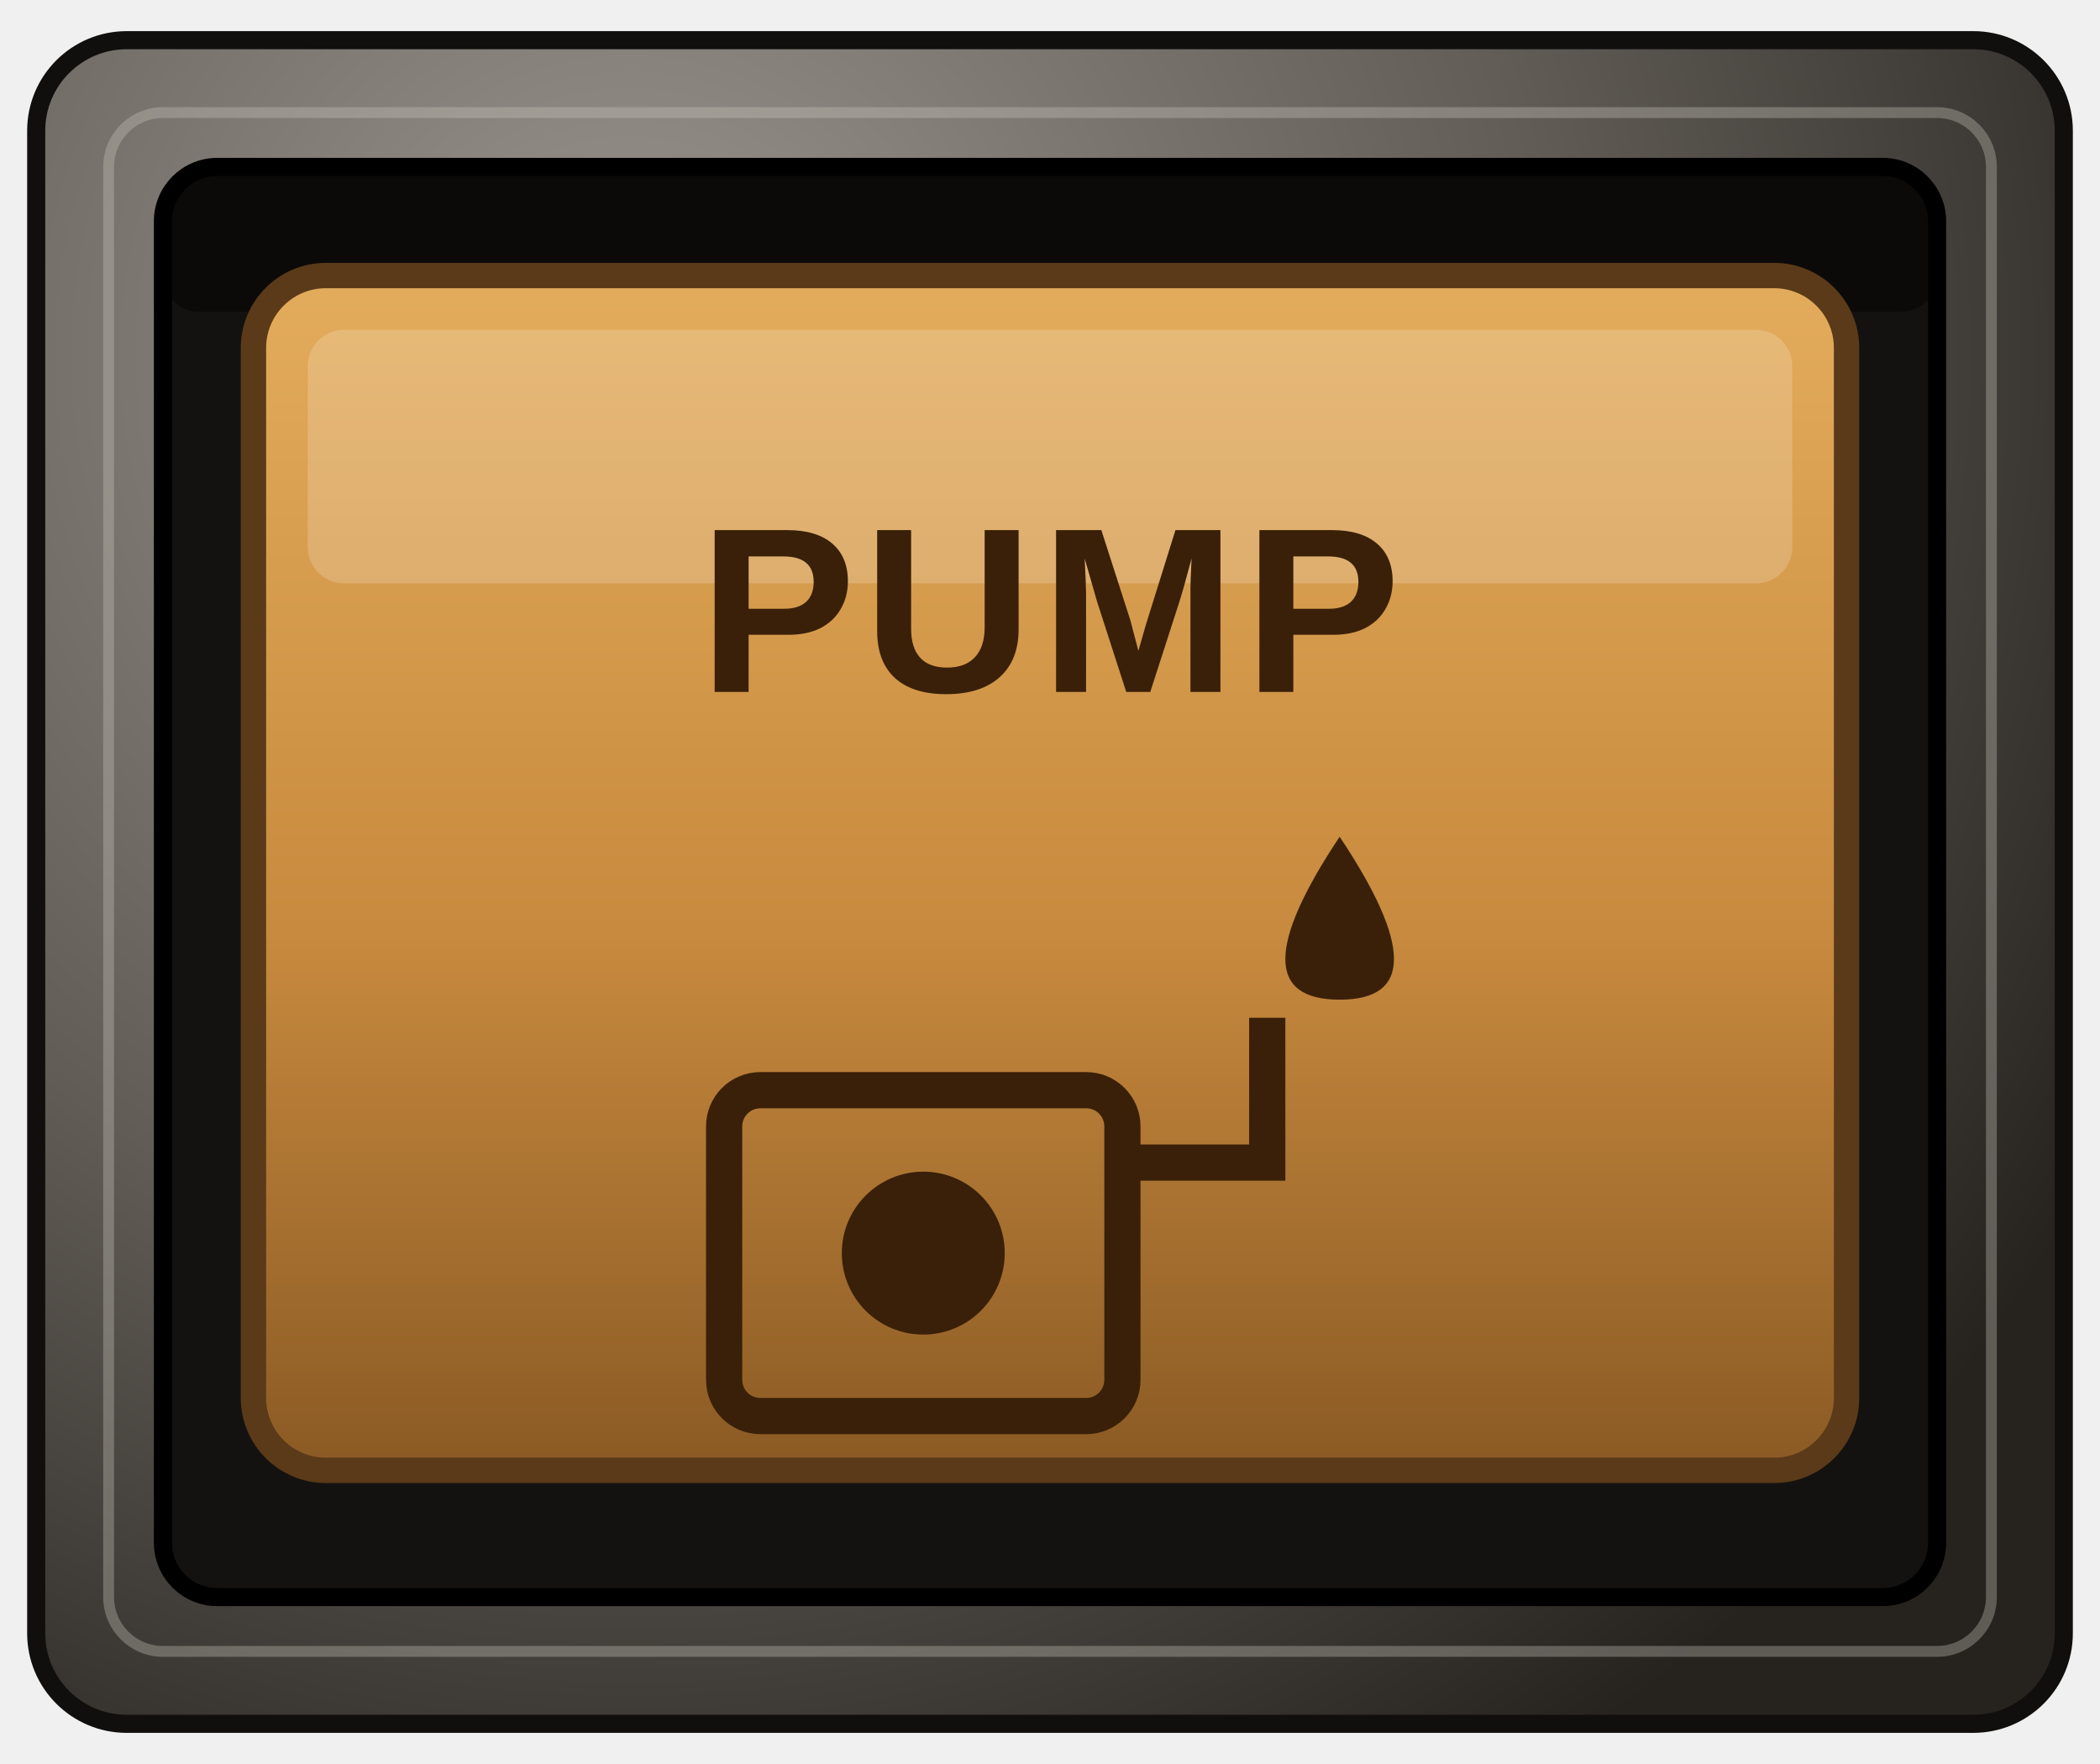
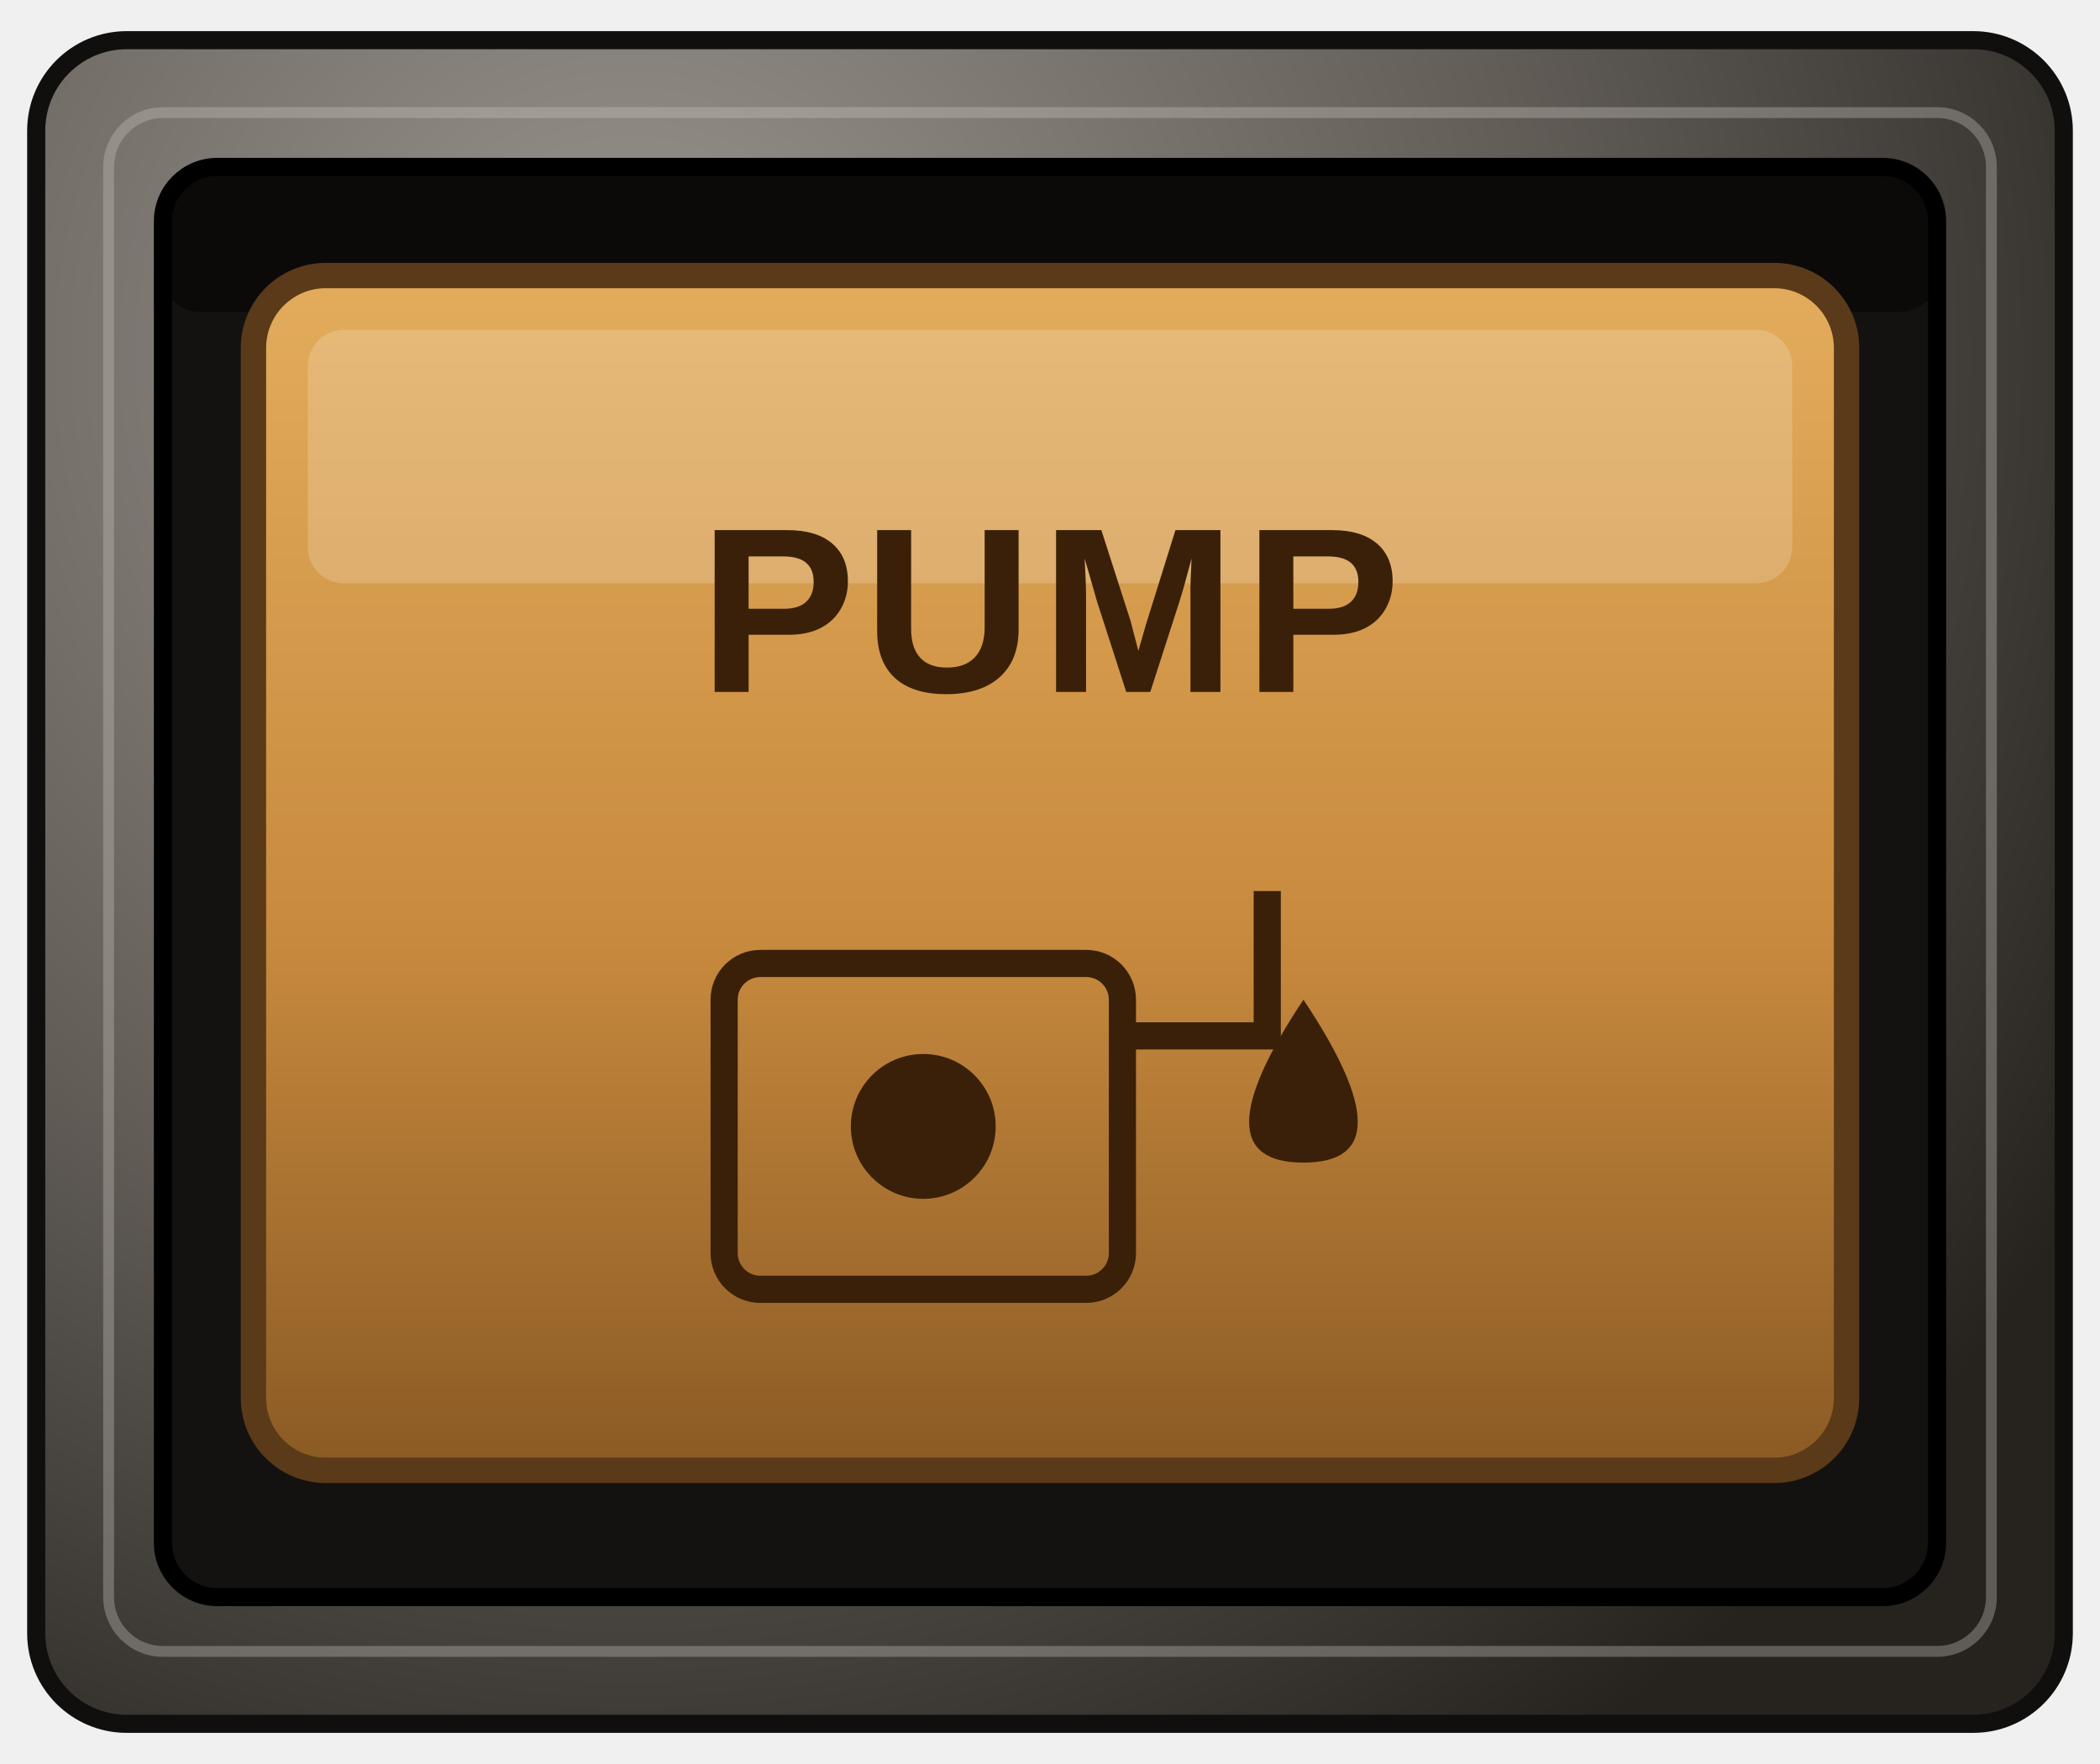
<svg xmlns="http://www.w3.org/2000/svg" width="100" height="84" viewBox="0 0 116 97">
  <defs>
    <radialGradient id="bz" cx="34.8" cy="19.4" r="92.8" gradientUnits="userSpaceOnUse">
      <stop offset="0" stop-color="#9a958e" />
      <stop offset="0.55" stop-color="#615c56" />
      <stop offset="1" stop-color="#26231f" />
    </radialGradient>
    <linearGradient id="cap" x1="58.0" y1="15.0" x2="58.0" y2="81.0" gradientUnits="userSpaceOnUse">
      <stop offset="0" stop-color="#e3ac5c" />
      <stop offset="0.55" stop-color="#c88a3e" />
      <stop offset="1" stop-color="#8a5a24" />
    </linearGradient>
  </defs>
  <rect x="2" y="2" width="112" height="93" rx="5" fill="url(#bz)" stroke="#100f0d" stroke-width="1" />
  <rect x="6" y="6" width="104" height="85" rx="3" fill="none" stroke="#c9c5be" stroke-width="0.6" opacity="0.35" />
  <rect x="9" y="9" width="98" height="79" rx="3" fill="#141210" stroke="#000000" stroke-width="1" />
  <rect x="9" y="9" width="98" height="8" rx="2" fill="#000000" opacity="0.45" />
  <rect x="14" y="15" width="88" height="66" rx="4" fill="url(#cap)" stroke="#5a3a18" stroke-width="1.4" />
  <rect x="17" y="18" width="82" height="14" rx="2" fill="#ffffff" opacity="0.18" />
  <g transform="matrix(1 0 0 1 0 -10)">
-     <g transform="matrix(1 0 0 1 -2 18)">
-       <rect x="42" y="52" width="22" height="18" rx="2" fill="none" stroke="#3a2008" stroke-width="2" />
-       <circle cx="53" cy="61" r="4.5" fill="#3a2008" />
-       <path d="M64 56 h8 v-8" fill="none" stroke="#3a2008" stroke-width="2" />
-       <path d="M76 38 c-4 6 -4 9 0 9 c4 0 4 -3 0 -9 z" fill="#3a2008" />
+     <g transform="matrix(1 0 0 1 -2 11)">
+       <rect x="42" y="52" width="22" height="18" rx="2" fill="none" stroke="#3a2008" stroke-width="1.5" />
+       <circle cx="53" cy="61" r="4" fill="#3a2008" />
+       <path d="M64 56 h8 v-8" fill="none" stroke="#3a2008" stroke-width="1.5" />
+       <path d="M74 54 c-4 6 -4 9 0 9 c4 0 4 -3 0 -9 z" fill="#3a2008" />
    </g>
    <text x="38.6" y="48" font-size="13" font-weight="700" letter-spacing="0.4" fill="#3a2008" font-family="Arial, sans-serif">PUMP</text>
  </g>
</svg>
